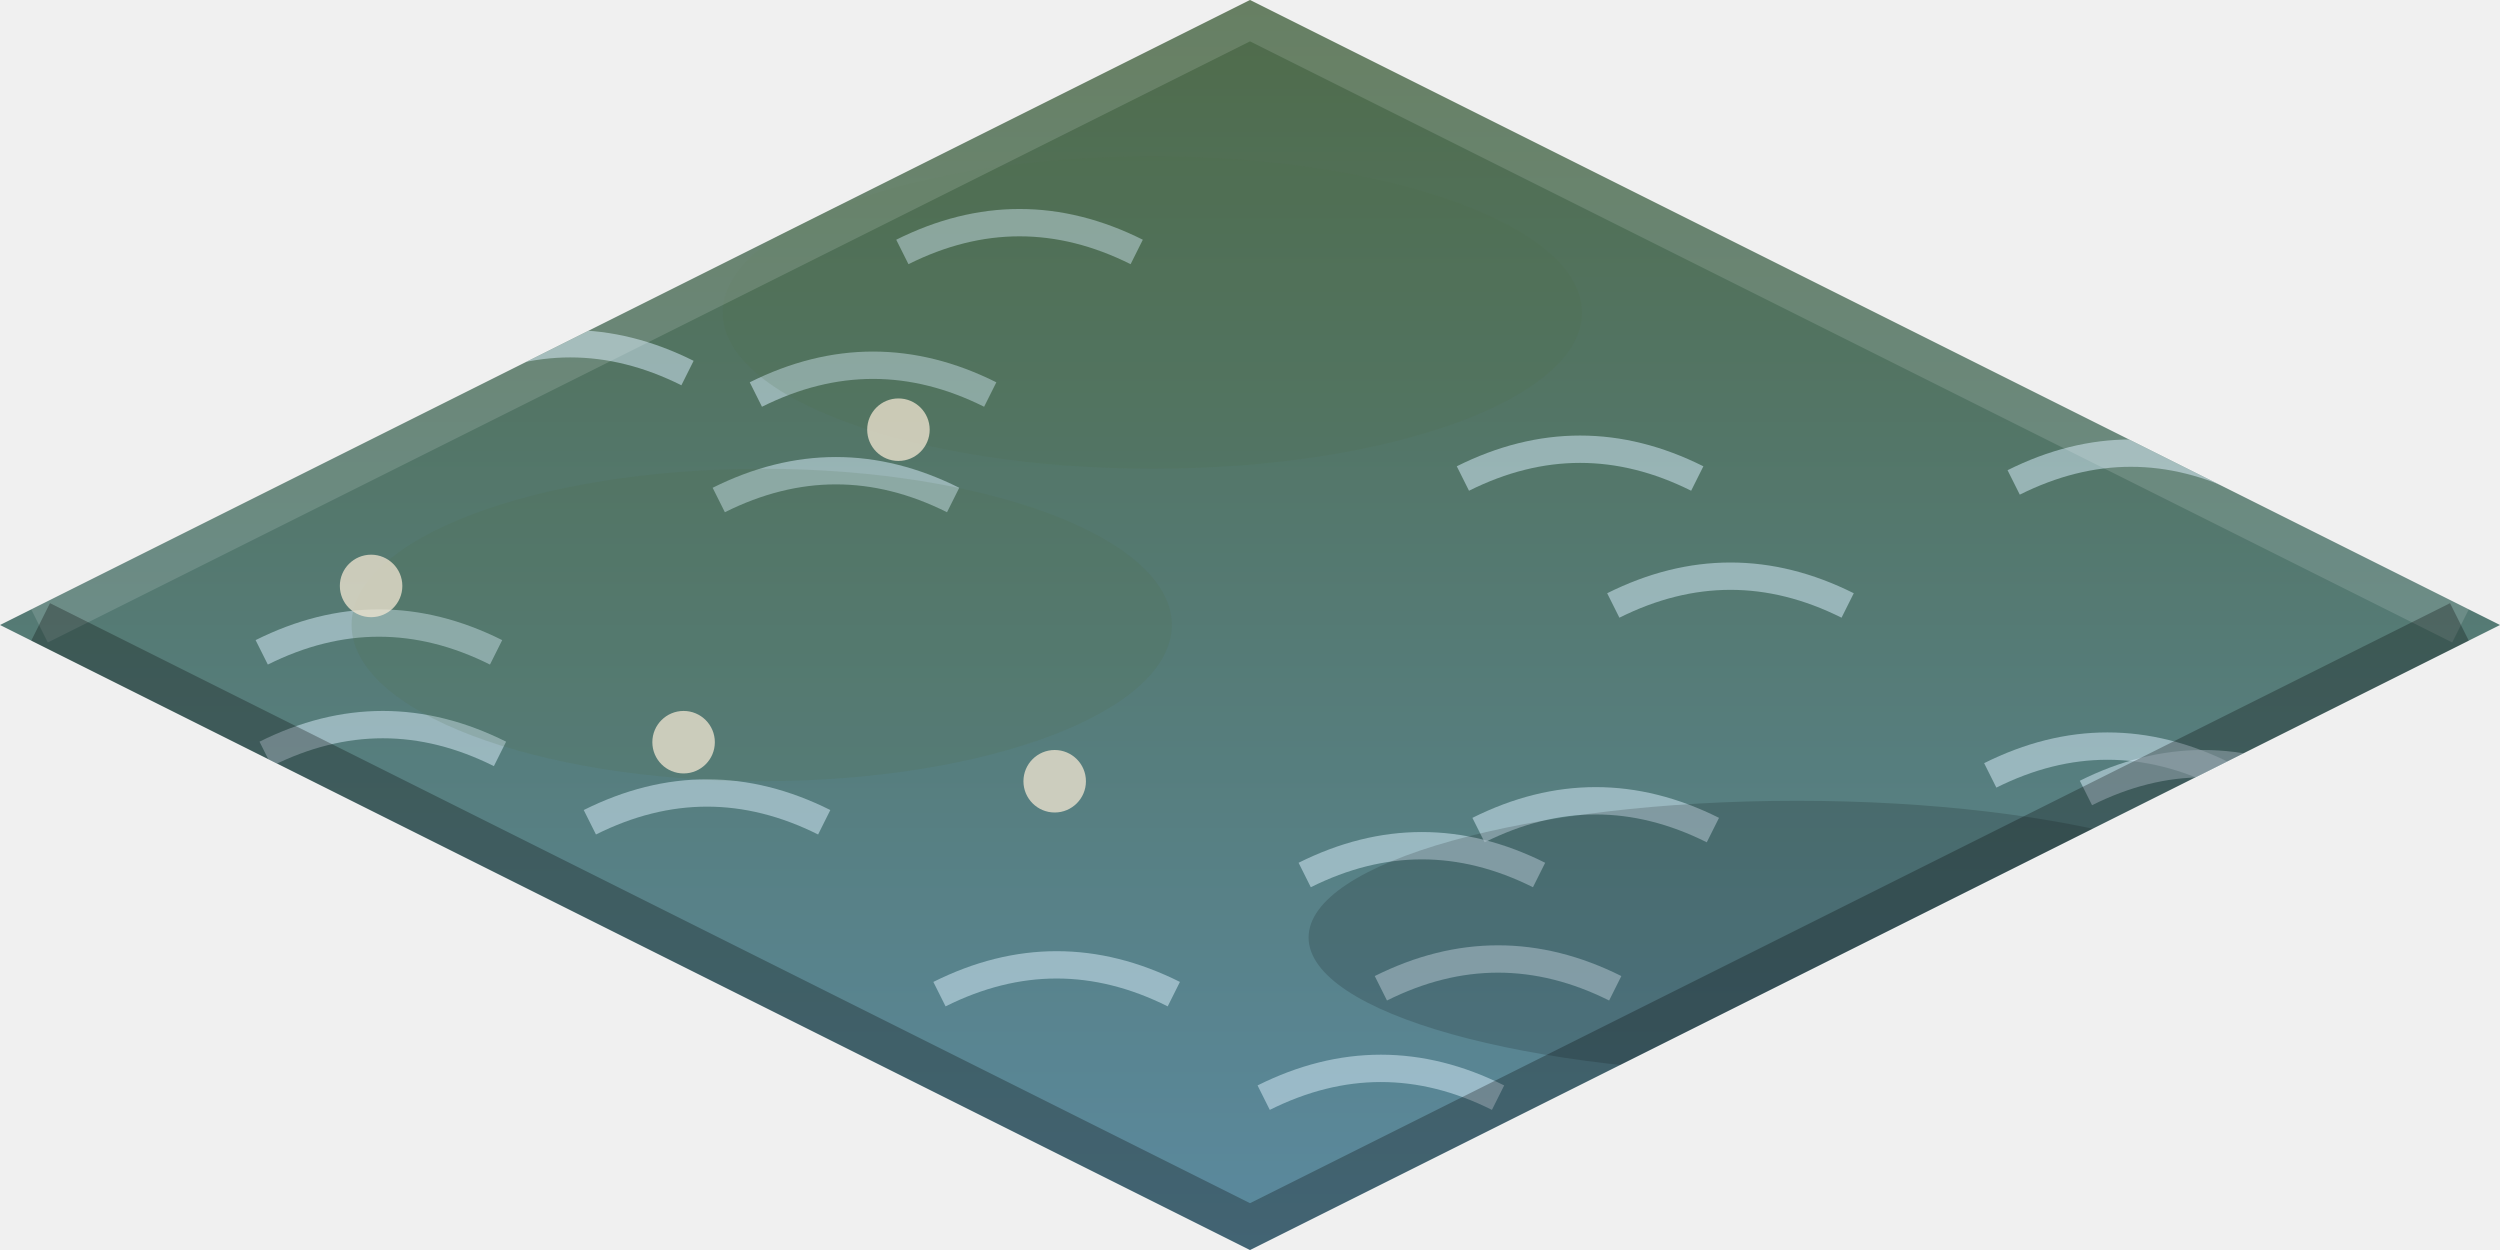
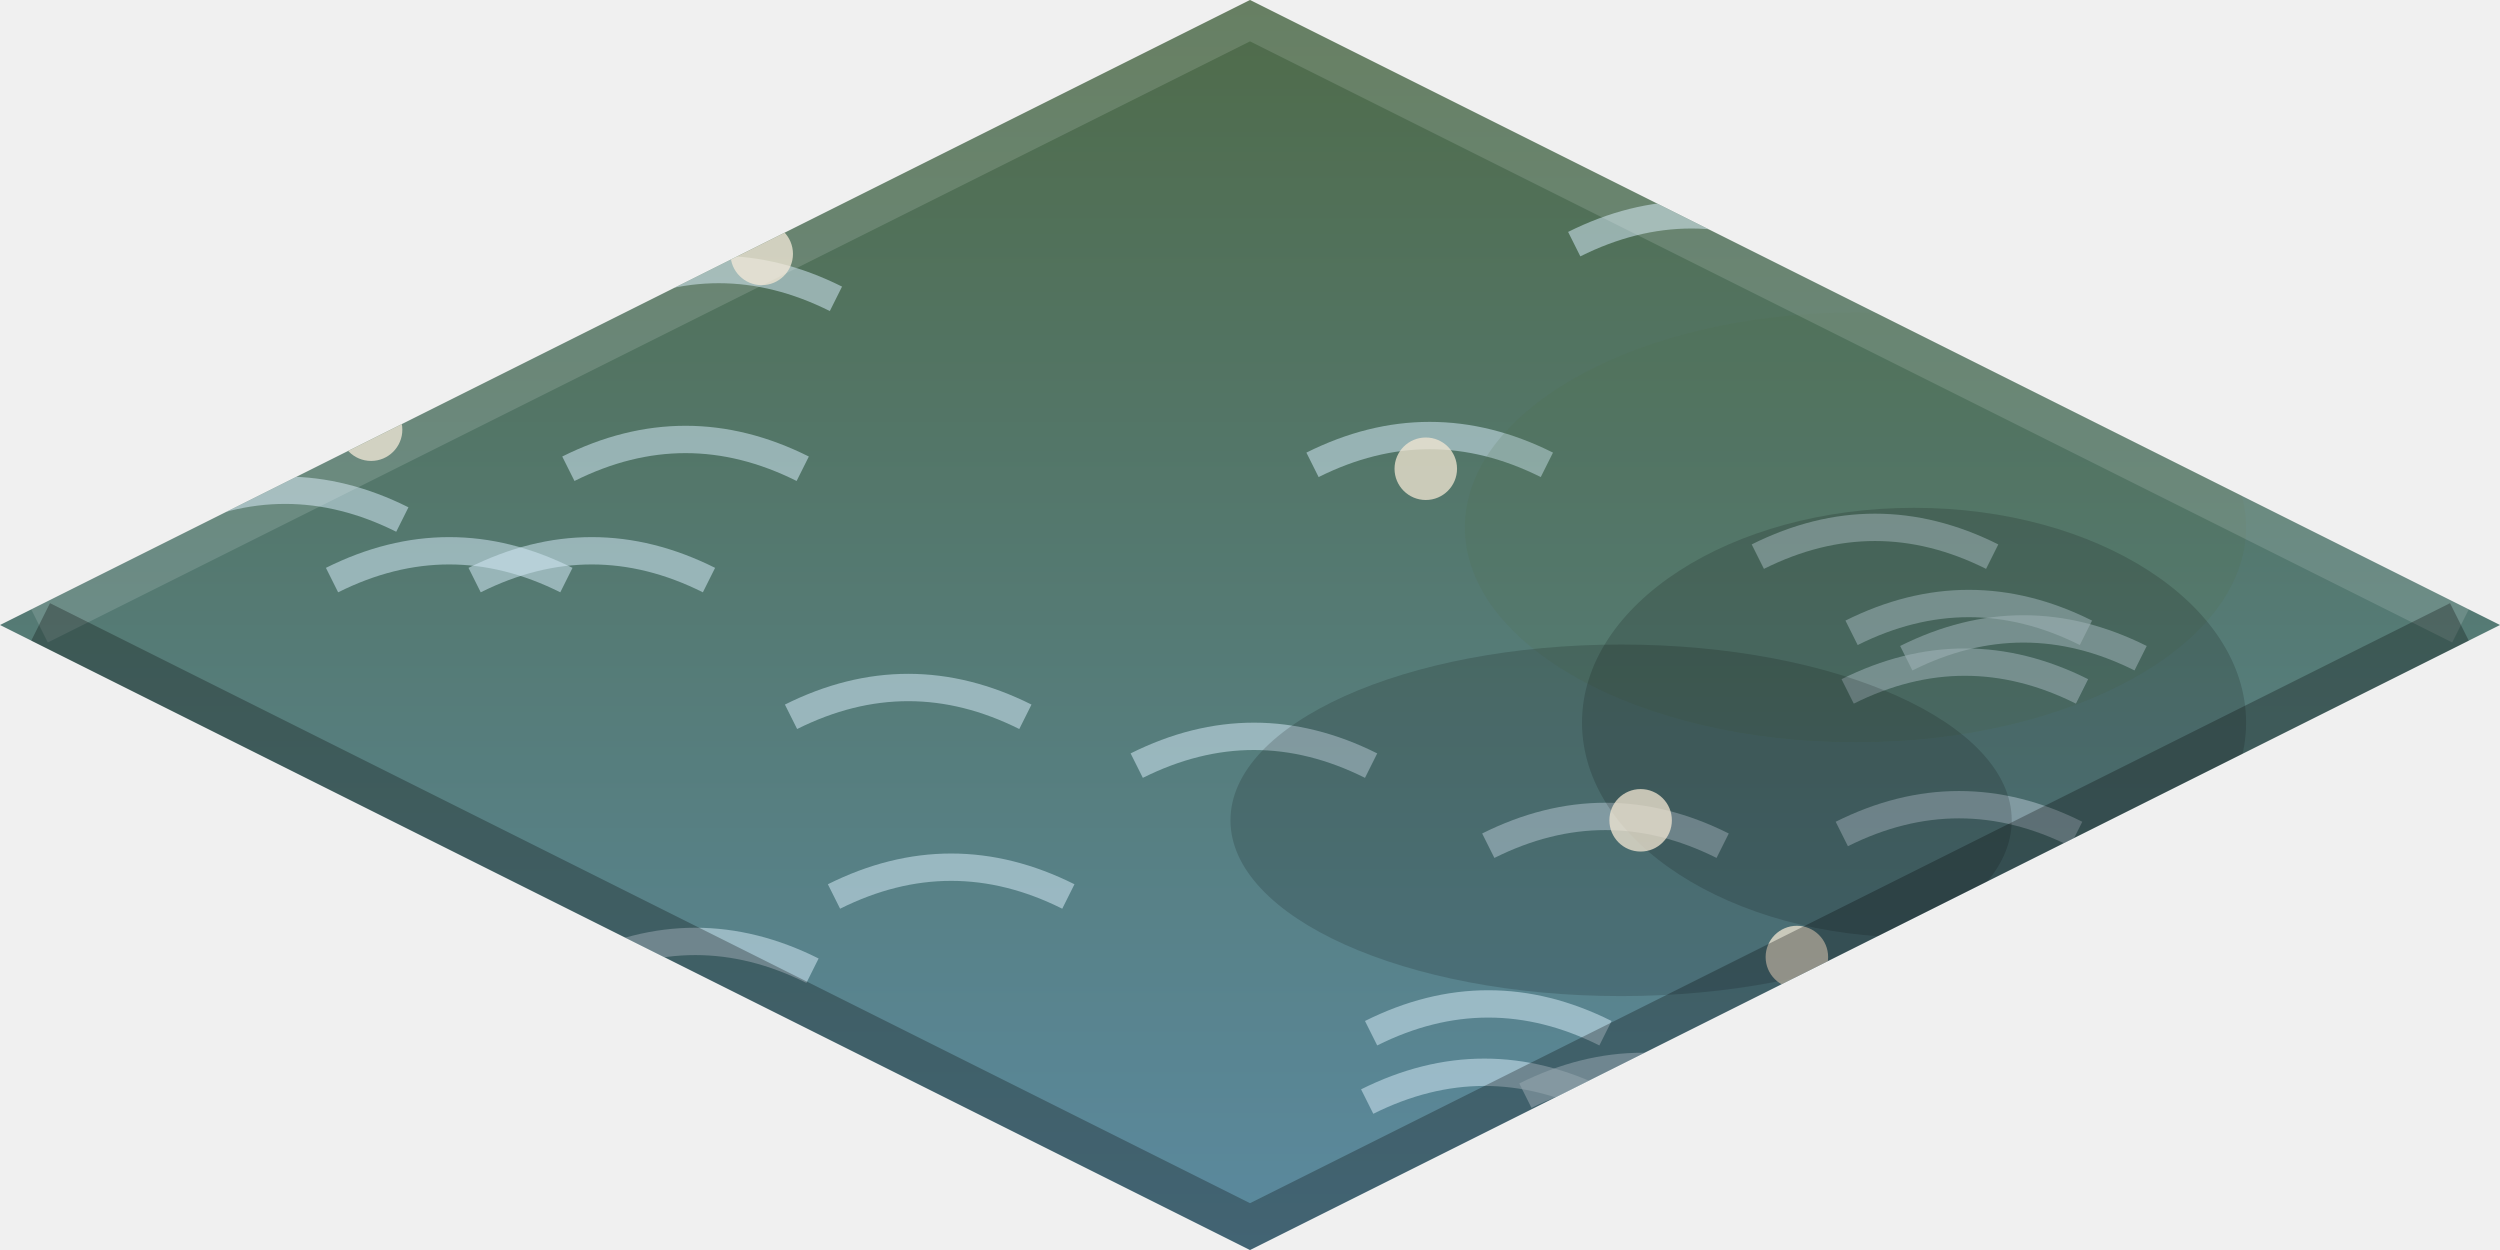
<svg xmlns="http://www.w3.org/2000/svg" width="128" height="64" viewBox="0 0 128 64">
  <defs>
    <linearGradient id="tg" x1="0" y1="0" x2="0" y2="1">
      <stop offset="0" stop-color="#4F6B49" stop-opacity="1" />
      <stop offset="1" stop-color="#5B8AA0" stop-opacity="1" />
    </linearGradient>
    <clipPath id="dia">
      <path d="M64,0 L128,32 L64,64 L0,32 Z" />
    </clipPath>
    <filter id="blur4" x="-50%" y="-50%" width="200%" height="200%">
      <feGaussianBlur stdDeviation="4" />
    </filter>
    <filter id="blur2" x="-50%" y="-50%" width="200%" height="200%">
      <feGaussianBlur stdDeviation="2" />
    </filter>
    <filter id="blur8" x="-80%" y="-80%" width="260%" height="260%">
      <feGaussianBlur stdDeviation="8" />
    </filter>
  </defs>
  <g clip-path="url(#dia)">
    <rect width="128" height="64" fill="url(#tg)" />
-     <path d="M75.7,42.5 q6,-3 12,0" stroke="#CFE6F2" stroke-width="1.4" fill="none" opacity=".55" />
-     <path d="M66.8,44.8 q6,-3 12,0" stroke="#CFE6F2" stroke-width="1.4" fill="none" opacity=".55" />
-     <path d="M70.7,50.6 q6,-3 12,0" stroke="#CFE6F2" stroke-width="1.4" fill="none" opacity=".55" />
-     <path d="M97.2,52.0 q6,-3 12,0" stroke="#CFE6F2" stroke-width="1.4" fill="none" opacity=".55" />
-     <path d="M36.8,25.6 q6,-3 12,0" stroke="#CFE6F2" stroke-width="1.4" fill="none" opacity=".55" />
-     <path d="M102.1,55.0 q6,-3 12,0" stroke="#CFE6F2" stroke-width="1.4" fill="none" opacity=".55" />
-     <path d="M38.7,20.2 q6,-3 12,0" stroke="#CFE6F2" stroke-width="1.4" fill="none" opacity=".55" />
-     <path d="M82.6,31.0 q6,-3 12,0" stroke="#CFE6F2" stroke-width="1.4" fill="none" opacity=".55" />
-     <path d="M64.7,56.2 q6,-3 12,0" stroke="#CFE6F2" stroke-width="1.4" fill="none" opacity=".55" />
-     <path d="M118.9,51.6 q6,-3 12,0" stroke="#CFE6F2" stroke-width="1.4" fill="none" opacity=".55" />
-     <path d="M30.2,42.1 q6,-3 12,0" stroke="#CFE6F2" stroke-width="1.4" fill="none" opacity=".55" />
-     <path d="M118.7,53.0 q6,-3 12,0" stroke="#CFE6F2" stroke-width="1.4" fill="none" opacity=".55" />
-     <path d="M8.7,13.2 q6,-3 12,0" stroke="#CFE6F2" stroke-width="1.4" fill="none" opacity=".55" />
-     <path d="M106.8,40.6 q6,-3 12,0" stroke="#CFE6F2" stroke-width="1.4" fill="none" opacity=".55" />
-     <path d="M74.9,24.5 q6,-3 12,0" stroke="#CFE6F2" stroke-width="1.4" fill="none" opacity=".55" />
-     <path d="M46.2,12.9 q6,-3 12,0" stroke="#CFE6F2" stroke-width="1.4" fill="none" opacity=".55" />
-     <path d="M23.2,19.1 q6,-3 12,0" stroke="#CFE6F2" stroke-width="1.4" fill="none" opacity=".55" />
-     <path d="M17.7,56.6 q6,-3 12,0" stroke="#CFE6F2" stroke-width="1.4" fill="none" opacity=".55" />
-     <path d="M48.1,50.9 q6,-3 12,0" stroke="#CFE6F2" stroke-width="1.4" fill="none" opacity=".55" />
-     <path d="M118.0,53.4 q6,-3 12,0" stroke="#CFE6F2" stroke-width="1.4" fill="none" opacity=".55" />
-     <path d="M101.9,39.7 q6,-3 12,0" stroke="#CFE6F2" stroke-width="1.4" fill="none" opacity=".55" />
-     <path d="M106.9,52.8 q6,-3 12,0" stroke="#CFE6F2" stroke-width="1.4" fill="none" opacity=".55" />
-     <path d="M103.1,24.7 q6,-3 12,0" stroke="#CFE6F2" stroke-width="1.4" fill="none" opacity=".55" />
-     <path d="M112.8,47.9 q6,-3 12,0" stroke="#CFE6F2" stroke-width="1.4" fill="none" opacity=".55" />
-     <path d="M13.4,33.4 q6,-3 12,0" stroke="#CFE6F2" stroke-width="1.4" fill="none" opacity=".55" />
-     <path d="M13.6,38.6 q6,-3 12,0" stroke="#CFE6F2" stroke-width="1.4" fill="none" opacity=".55" />
-     <ellipse cx="39" cy="32" rx="21" ry="8" fill="#4F6B49" opacity=".16" />
-     <ellipse cx="92" cy="48" rx="25" ry="7" fill="#000" opacity=".16" />
-     <ellipse cx="59" cy="16" rx="22" ry="8" fill="#4F6B49" opacity=".16" />
-     <circle cx="54" cy="40" r="1.6" fill="#F3E7D3" opacity=".75" />
-     <circle cx="46" cy="22" r="1.6" fill="#F3E7D3" opacity=".75" />
-     <circle cx="37" cy="11" r="1.6" fill="#F3E7D3" opacity=".75" />
-     <circle cx="19" cy="30" r="1.6" fill="#F3E7D3" opacity=".75" />
-     <circle cx="35" cy="38" r="1.6" fill="#F3E7D3" opacity=".75" />
+     <path d="M24.3,29.7 q6,-3 12,0" stroke="#CFE6F2" stroke-width="1.4" fill="none" opacity=".55" />
+     <path d="M94.3,42.7 q6,-3 12,0" stroke="#CFE6F2" stroke-width="1.4" fill="none" opacity=".55" />
+     <path d="M90.0,28.5 q6,-3 12,0" stroke="#CFE6F2" stroke-width="1.4" fill="none" opacity=".55" />
+     <path d="M97.6,33.7 q6,-3 12,0" stroke="#CFE6F2" stroke-width="1.4" fill="none" opacity=".55" />
+     <path d="M17.0,29.7 q6,-3 12,0" stroke="#CFE6F2" stroke-width="1.4" fill="none" opacity=".55" />
+     <path d="M13.4,54.5 q6,-3 12,0" stroke="#CFE6F2" stroke-width="1.4" fill="none" opacity=".55" />
+     <path d="M114.1,23.4 q6,-3 12,0" stroke="#CFE6F2" stroke-width="1.4" fill="none" opacity=".55" />
+     <path d="M42.7,45.9 q6,-3 12,0" stroke="#CFE6F2" stroke-width="1.4" fill="none" opacity=".55" />
+     <path d="M30.8,15.3 q6,-3 12,0" stroke="#CFE6F2" stroke-width="1.4" fill="none" opacity=".55" />
+     <path d="M29.1,24.0 q6,-3 12,0" stroke="#CFE6F2" stroke-width="1.4" fill="none" opacity=".55" />
+     <path d="M78.1,56.1 q6,-3 12,0" stroke="#CFE6F2" stroke-width="1.4" fill="none" opacity=".55" />
+     <path d="M31.6,55.7 q6,-3 12,0" stroke="#CFE6F2" stroke-width="1.4" fill="none" opacity=".55" />
+     <path d="M70.2,52.9 q6,-3 12,0" stroke="#CFE6F2" stroke-width="1.4" fill="none" opacity=".55" />
+     <path d="M99.6,14.3 q6,-3 12,0" stroke="#CFE6F2" stroke-width="1.4" fill="none" opacity=".55" />
+     <path d="M80.6,12.5 q6,-3 12,0" stroke="#CFE6F2" stroke-width="1.4" fill="none" opacity=".55" />
+     <path d="M8.6,26.6 q6,-3 12,0" stroke="#CFE6F2" stroke-width="1.4" fill="none" opacity=".55" />
+     <path d="M94.6,35.4 q6,-3 12,0" stroke="#CFE6F2" stroke-width="1.4" fill="none" opacity=".55" />
+     <path d="M29.6,49.7 q6,-3 12,0" stroke="#CFE6F2" stroke-width="1.4" fill="none" opacity=".55" />
+     <path d="M110.3,18.3 q6,-3 12,0" stroke="#CFE6F2" stroke-width="1.4" fill="none" opacity=".55" />
+     <path d="M58.2,39.2 q6,-3 12,0" stroke="#CFE6F2" stroke-width="1.4" fill="none" opacity=".55" />
+     <path d="M109.1,12.6 q6,-3 12,0" stroke="#CFE6F2" stroke-width="1.4" fill="none" opacity=".55" />
+     <path d="M70.0,56.4 q6,-3 12,0" stroke="#CFE6F2" stroke-width="1.4" fill="none" opacity=".55" />
+     <path d="M76.2,43.3 q6,-3 12,0" stroke="#CFE6F2" stroke-width="1.4" fill="none" opacity=".55" />
+     <path d="M94.8,32.4 q6,-3 12,0" stroke="#CFE6F2" stroke-width="1.4" fill="none" opacity=".55" />
+     <path d="M40.5,36.7 q6,-3 12,0" stroke="#CFE6F2" stroke-width="1.4" fill="none" opacity=".55" />
+     <path d="M67.2,23.8 q6,-3 12,0" stroke="#CFE6F2" stroke-width="1.4" fill="none" opacity=".55" />
+     <ellipse cx="95" cy="27" rx="20" ry="11" fill="#4F6B49" opacity=".16" />
+     <ellipse cx="98" cy="37" rx="17" ry="11" fill="#000" opacity=".16" />
+     <ellipse cx="83" cy="42" rx="20" ry="9" fill="#000" opacity=".16" />
+     <circle cx="39" cy="13" r="1.6" fill="#F3E7D3" opacity=".75" />
+     <circle cx="73" cy="24" r="1.6" fill="#F3E7D3" opacity=".75" />
+     <circle cx="19" cy="22" r="1.6" fill="#F3E7D3" opacity=".75" />
+     <circle cx="84" cy="42" r="1.6" fill="#F3E7D3" opacity=".75" />
+     <circle cx="92" cy="49" r="1.6" fill="#F3E7D3" opacity=".75" />
    <path d="M2,32 L64,1 L126,32" fill="none" stroke="#fff" stroke-width="2" opacity=".14" />
    <path d="M2,32 L64,63 L126,32" fill="none" stroke="#000" stroke-width="2.5" opacity=".28" />
  </g>
</svg>
